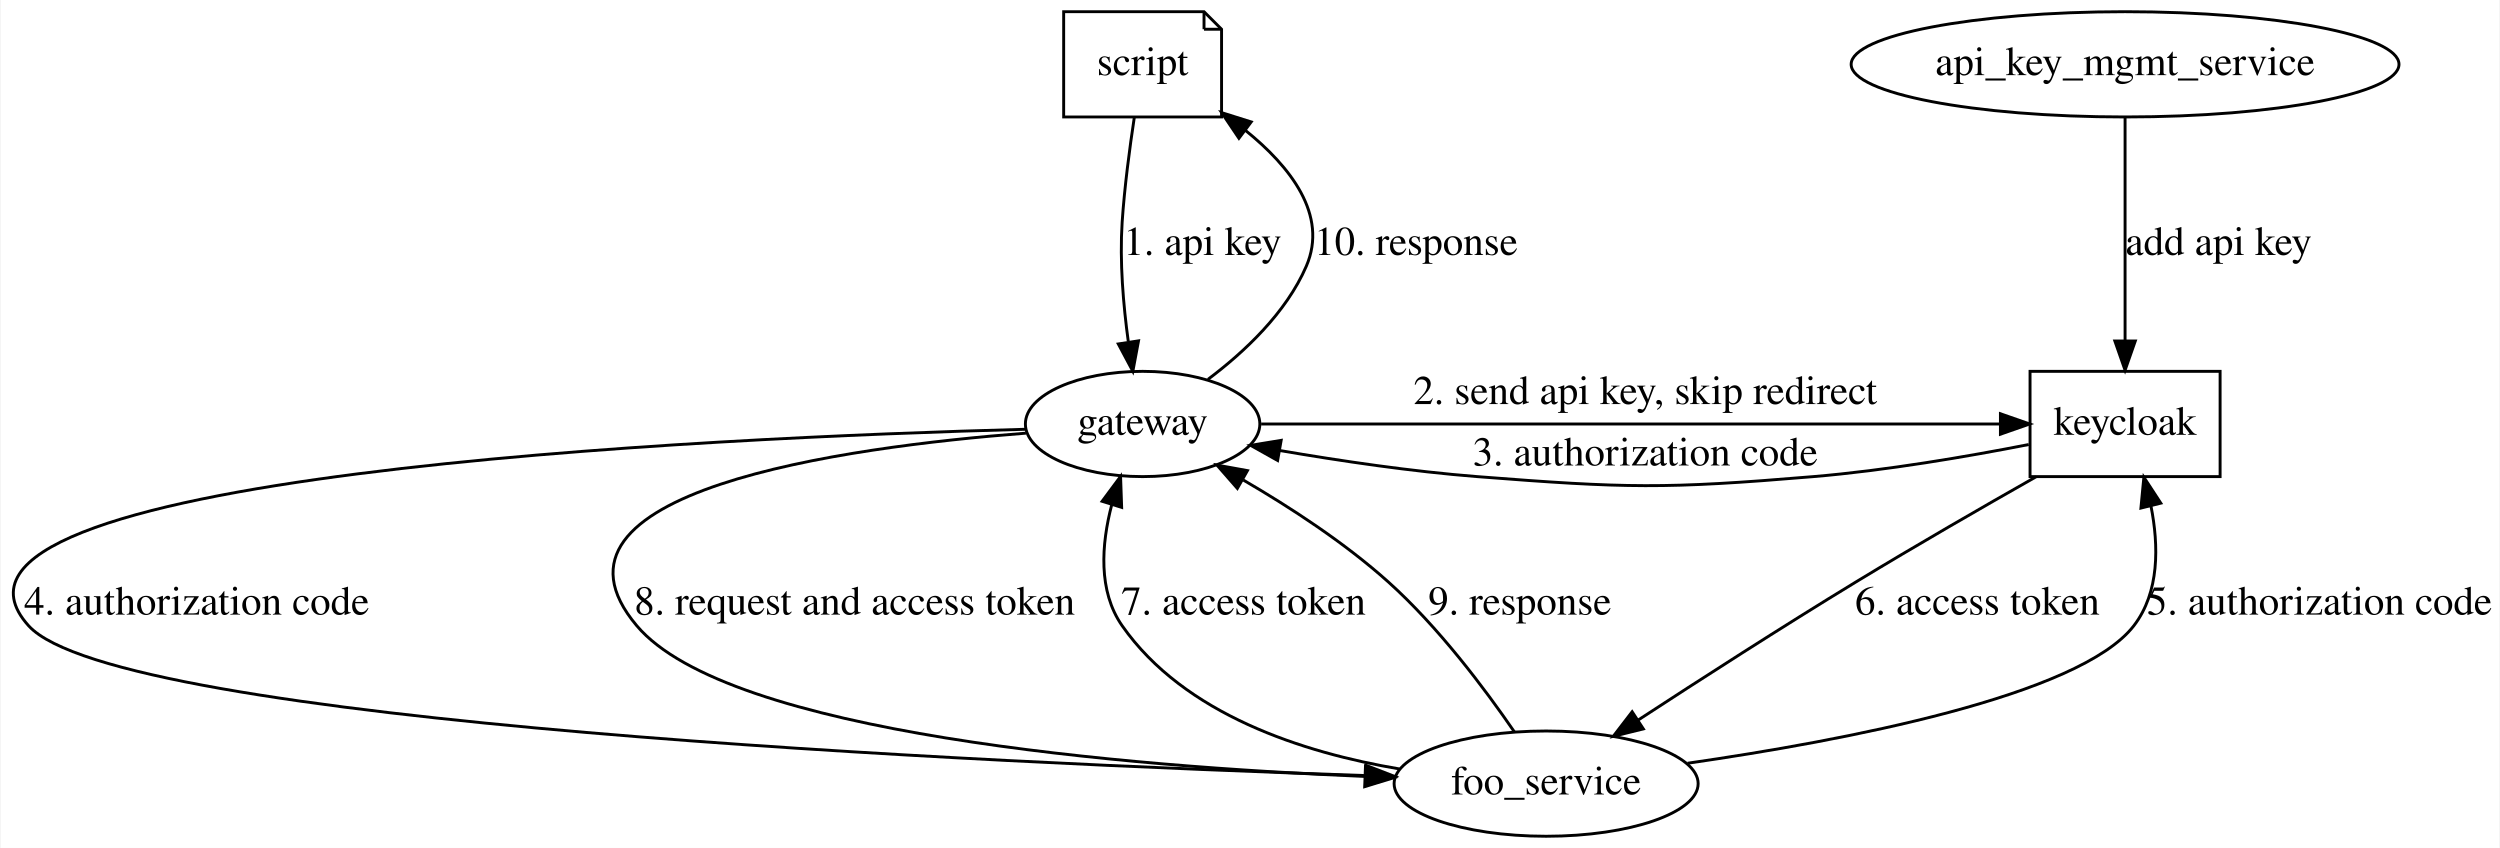
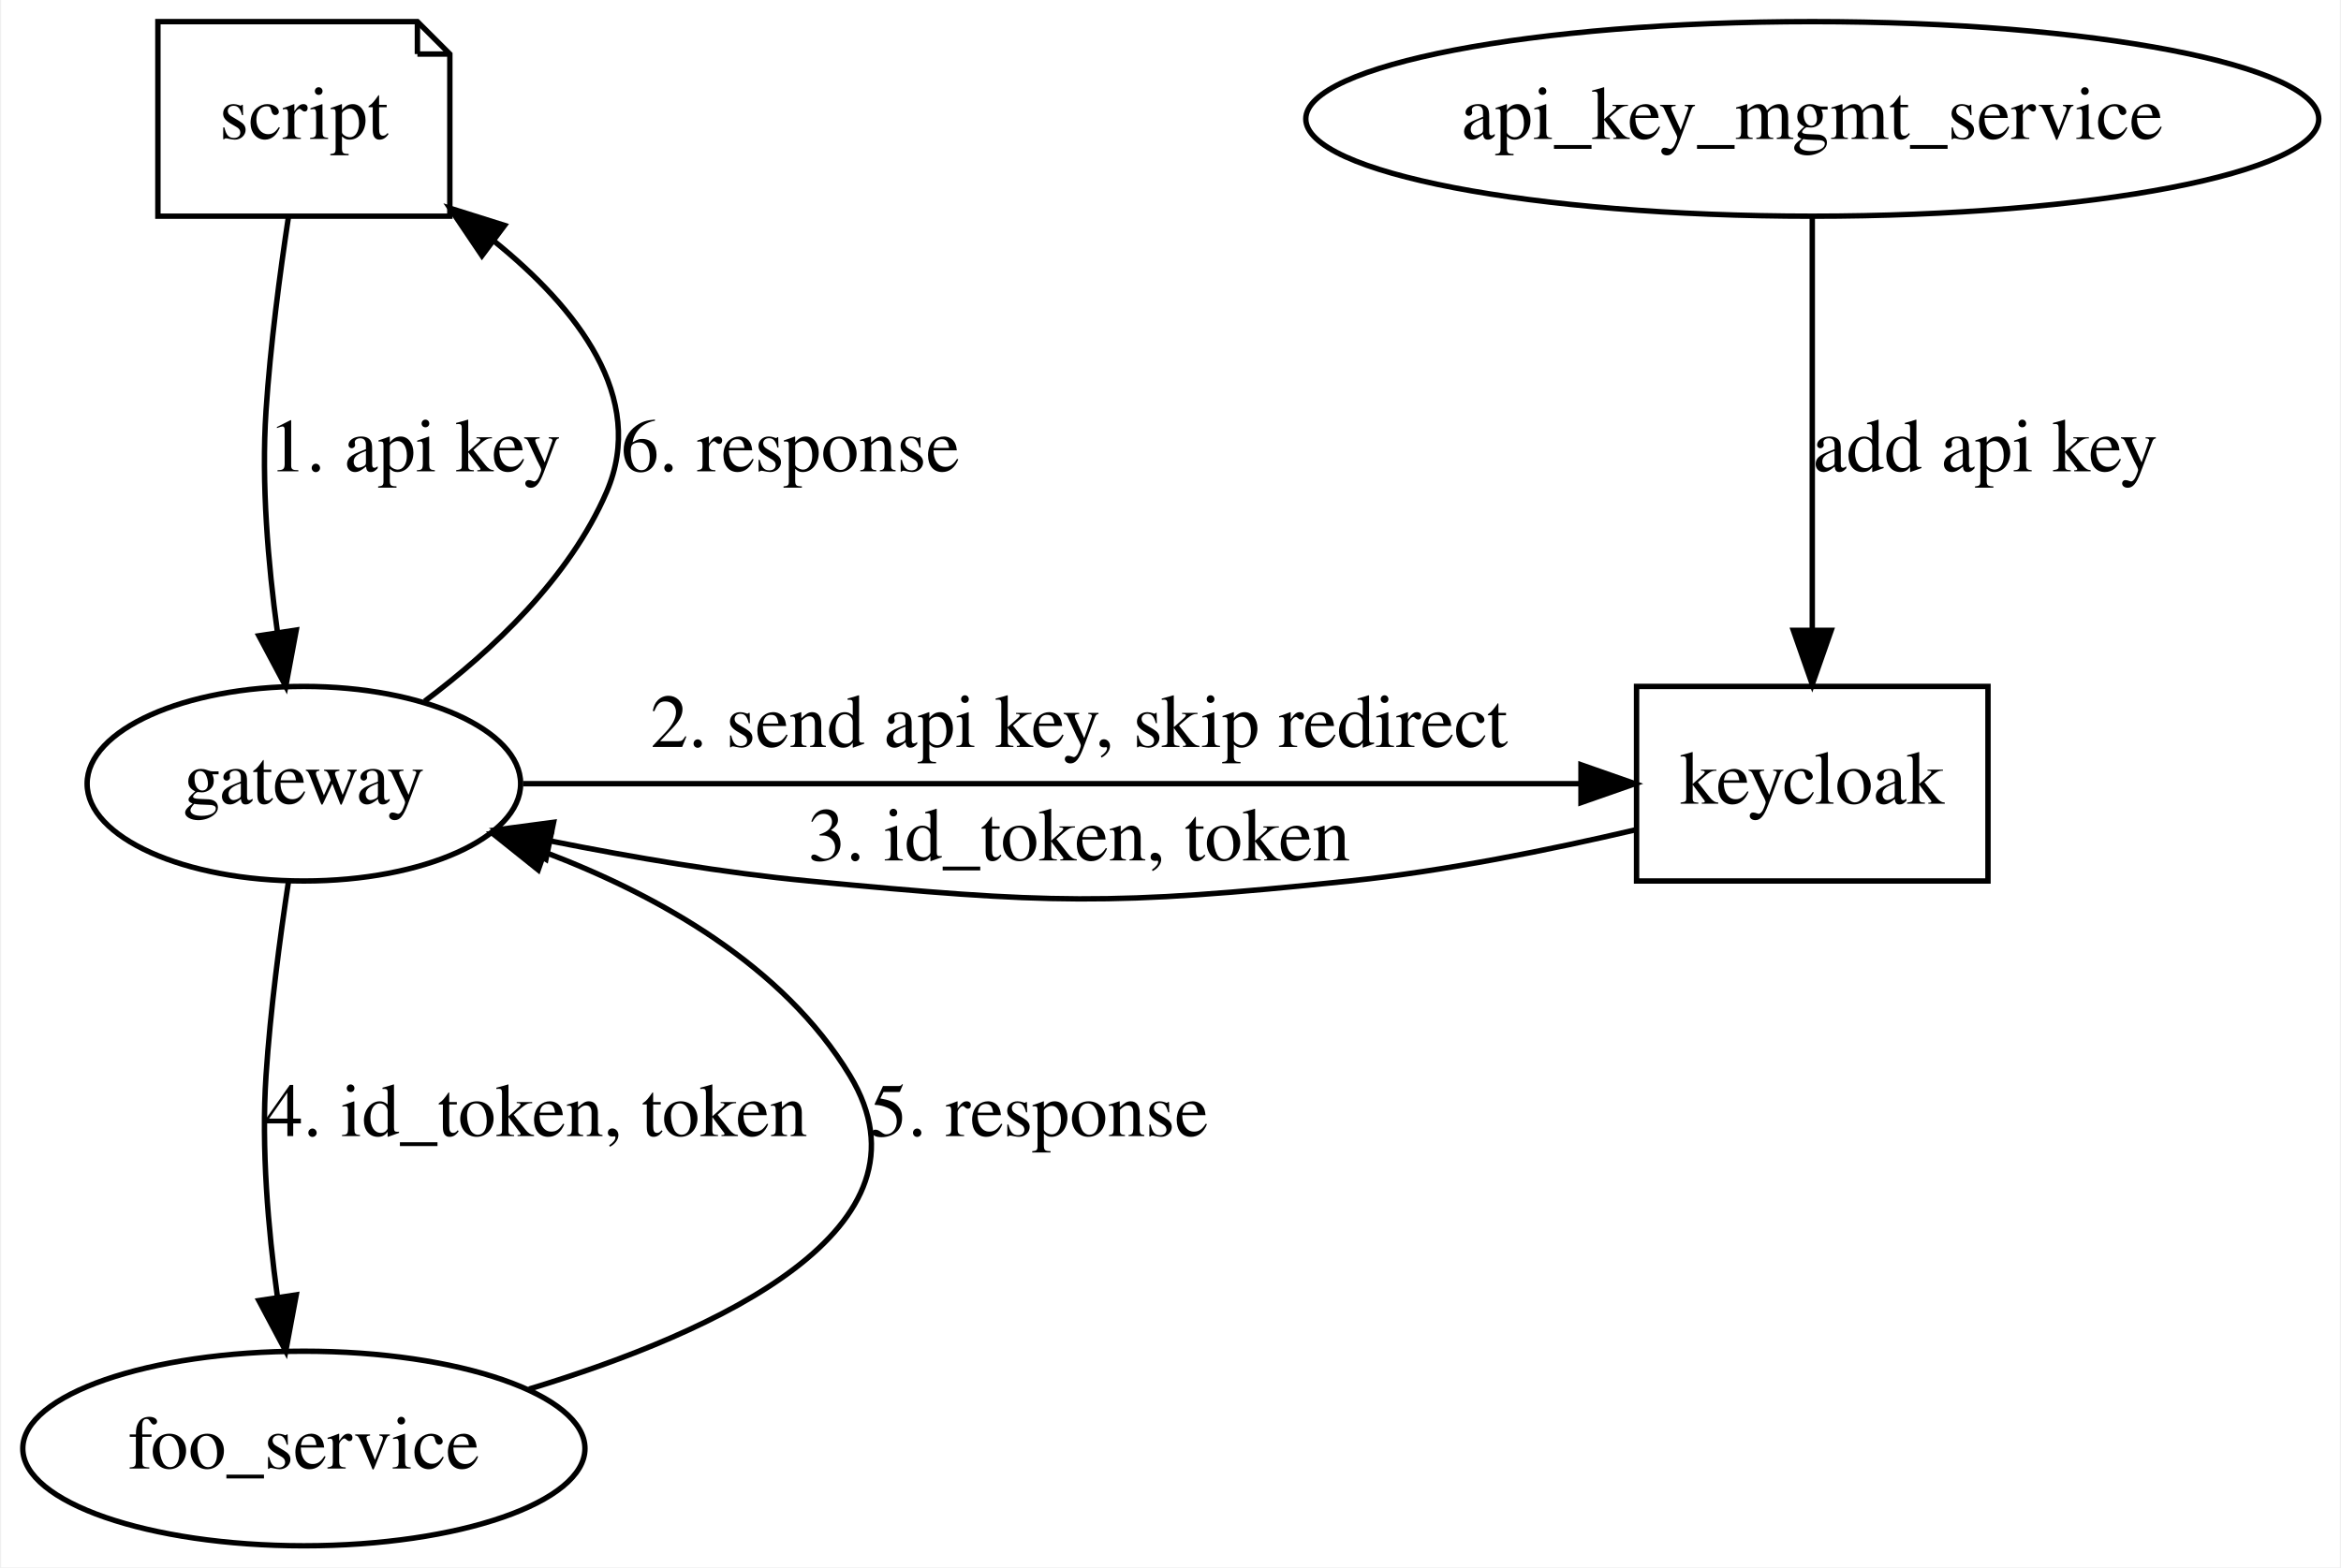
- <svg xmlns="http://www.w3.org/2000/svg" width="855pt" height="290pt" viewBox="0.00 0.00 854.55 290.00">
+ <svg xmlns="http://www.w3.org/2000/svg" width="433pt" height="290pt" viewBox="0.00 0.00 432.59 290.00">
  <g id="graph0" class="graph" transform="scale(1 1) rotate(0) translate(4 286)">
-     <polygon fill="white" stroke="transparent" points="-4,4 -4,-286 850.55,-286 850.55,4 -4,4" />
+     <polygon fill="white" stroke="transparent" points="-4,4 -4,-286 428.59,-286 428.59,4 -4,4" />
    <g id="node1" class="node">
-       <polygon fill="none" stroke="black" points="407.55,-282 359.55,-282 359.55,-246 413.55,-246 413.55,-276 407.55,-282" />
-       <polyline fill="none" stroke="black" points="407.55,-282 407.55,-276 " />
-       <polyline fill="none" stroke="black" points="413.55,-276 407.55,-276 " />
-       <text text-anchor="middle" x="386.55" y="-260.3" font-family="Times,serif" font-size="14.00">script</text>
+       <polygon fill="none" stroke="black" points="73,-282 25,-282 25,-246 79,-246 79,-276 73,-282" />
+       <polyline fill="none" stroke="black" points="73,-282 73,-276 " />
+       <polyline fill="none" stroke="black" points="79,-276 73,-276 " />
+       <text text-anchor="middle" x="52" y="-260.3" font-family="Times,serif" font-size="14.00">script</text>
    </g>
    <g id="node2" class="node">
-       <ellipse fill="none" stroke="black" cx="386.55" cy="-141" rx="40.09" ry="18" />
-       <text text-anchor="middle" x="386.55" y="-137.3" font-family="Times,serif" font-size="14.00">gateway</text>
+       <ellipse fill="none" stroke="black" cx="52" cy="-141" rx="40.09" ry="18" />
+       <text text-anchor="middle" x="52" y="-137.3" font-family="Times,serif" font-size="14.00">gateway</text>
    </g>
    <g id="edge1" class="edge">
-       <path fill="none" stroke="black" d="M383.71,-245.87C382.14,-235.52 380.35,-222.04 379.55,-210 378.67,-196.54 379.95,-181.62 381.65,-169.19" />
-       <polygon fill="black" stroke="black" points="385.15,-169.43 383.21,-159.02 378.23,-168.37 385.15,-169.43" />
-       <text text-anchor="middle" x="407.05" y="-198.8" font-family="Times,serif" font-size="14.00">1. api key</text>
+       <path fill="none" stroke="black" d="M49.15,-245.87C47.58,-235.52 45.79,-222.04 45,-210 44.11,-196.54 45.39,-181.62 47.09,-169.19" />
+       <polygon fill="black" stroke="black" points="50.59,-169.43 48.65,-159.02 43.68,-168.37 50.59,-169.43" />
+       <text text-anchor="middle" x="72.5" y="-198.8" font-family="Times,serif" font-size="14.00">1. api key</text>
    </g>
-     <g id="edge10" class="edge">
-       <path fill="none" stroke="black" d="M408.9,-156.26C421.34,-165.6 435.67,-179.02 442.55,-195 450.07,-212.47 437.08,-229 421.73,-241.4" />
-       <polygon fill="black" stroke="black" points="419.49,-238.7 413.58,-247.48 423.68,-244.3 419.49,-238.7" />
-       <text text-anchor="middle" x="480.05" y="-198.8" font-family="Times,serif" font-size="14.00">10. response</text>
+     <g id="edge6" class="edge">
+       <path fill="none" stroke="black" d="M74.34,-156.26C86.78,-165.6 101.12,-179.02 108,-195 115.51,-212.47 102.52,-229 87.17,-241.4" />
+       <polygon fill="black" stroke="black" points="84.94,-238.7 79.02,-247.48 89.12,-244.3 84.94,-238.7" />
+       <text text-anchor="middle" x="142" y="-198.8" font-family="Times,serif" font-size="14.00">6. response</text>
    </g>
    <g id="node3" class="node">
-       <polygon fill="none" stroke="black" points="755.05,-159 690.05,-159 690.05,-123 755.05,-123 755.05,-159" />
-       <text text-anchor="middle" x="722.55" y="-137.3" font-family="Times,serif" font-size="14.00">keycloak</text>
+       <polygon fill="none" stroke="black" points="363.5,-159 298.5,-159 298.5,-123 363.5,-123 363.5,-159" />
+       <text text-anchor="middle" x="331" y="-137.3" font-family="Times,serif" font-size="14.00">keycloak</text>
    </g>
    <g id="edge2" class="edge">
-       <path fill="none" stroke="black" d="M427.08,-141C490.9,-141 614.26,-141 679.57,-141" />
-       <polygon fill="black" stroke="black" points="679.92,-144.5 689.92,-141 679.92,-137.5 679.92,-144.5" />
-       <text text-anchor="middle" x="558.45" y="-147.8" font-family="Times,serif" font-size="14.00">2. send api key, skip redirect</text>
+       <path fill="none" stroke="black" d="M92.56,-141C144.71,-141 234.84,-141 288.09,-141" />
+       <polygon fill="black" stroke="black" points="288.22,-144.5 298.22,-141 288.22,-137.5 288.22,-144.5" />
+       <text text-anchor="middle" x="195.39" y="-147.8" font-family="Times,serif" font-size="14.00">2. send api key, skip redirect</text>
    </g>
    <g id="node4" class="node">
-       <ellipse fill="none" stroke="black" cx="524.55" cy="-18" rx="51.99" ry="18" />
-       <text text-anchor="middle" x="524.55" y="-14.3" font-family="Times,serif" font-size="14.00">foo_service</text>
+       <ellipse fill="none" stroke="black" cx="52" cy="-18" rx="51.99" ry="18" />
+       <text text-anchor="middle" x="52" y="-14.3" font-family="Times,serif" font-size="14.00">foo_service</text>
    </g>
    <g id="edge4" class="edge">
-       <path fill="none" stroke="black" d="M346.45,-139.19C239.51,-136.34 -41.28,-123.86 5.55,-72 35.7,-38.62 331.49,-25.13 462.57,-20.76" />
-       <polygon fill="black" stroke="black" points="462.96,-24.25 472.84,-20.43 462.74,-17.26 462.96,-24.25" />
-       <text text-anchor="middle" x="63.05" y="-75.8" font-family="Times,serif" font-size="14.00">4. authorization code</text>
-     </g>
-     <g id="edge8" class="edge">
-       <path fill="none" stroke="black" d="M346.64,-137.86C284.29,-133.06 174.74,-117.99 213.55,-72 244.76,-35.02 381.05,-23.84 462.49,-20.46" />
-       <polygon fill="black" stroke="black" points="462.77,-23.95 472.63,-20.07 462.5,-16.96 462.77,-23.95" />
-       <text text-anchor="middle" x="288.05" y="-75.8" font-family="Times,serif" font-size="14.00">8. request and access token</text>
+       <path fill="none" stroke="black" d="M49.15,-122.87C47.58,-112.52 45.79,-99.04 45,-87 44.11,-73.54 45.39,-58.62 47.09,-46.19" />
+       <polygon fill="black" stroke="black" points="50.59,-46.43 48.65,-36.02 43.68,-45.37 50.59,-46.43" />
+       <text text-anchor="middle" x="95" y="-75.8" font-family="Times,serif" font-size="14.00">4. id_token, token</text>
    </g>
    <g id="edge3" class="edge">
-       <path fill="none" stroke="black" d="M689.6,-133.97C668.63,-129.86 640.83,-125.09 615.95,-123 565.02,-118.73 551.91,-119.02 500.95,-123 478.66,-124.74 454.15,-128.37 433.55,-131.91" />
-       <polygon fill="black" stroke="black" points="432.72,-128.51 423.48,-133.69 433.93,-135.4 432.72,-128.51" />
-       <text text-anchor="middle" x="558.45" y="-126.8" font-family="Times,serif" font-size="14.00">3. authorization code</text>
+       <path fill="none" stroke="black" d="M298.32,-132.47C282.47,-128.76 263.07,-124.84 245.39,-123 201.19,-118.4 189.64,-118.78 145.39,-123 129.77,-124.49 112.87,-127.36 97.79,-130.37" />
+       <polygon fill="black" stroke="black" points="96.77,-127.01 87.69,-132.47 98.19,-133.86 96.77,-127.01" />
+       <text text-anchor="middle" x="195.39" y="-126.8" font-family="Times,serif" font-size="14.00">3. id_token, token</text>
    </g>
-     <g id="edge6" class="edge">
-       <path fill="none" stroke="black" d="M692.09,-122.93C674.07,-112.72 650.87,-99.36 630.55,-87 605.22,-71.59 576.98,-53.42 556.02,-39.74" />
-       <polygon fill="black" stroke="black" points="557.8,-36.72 547.51,-34.18 553.97,-42.58 557.8,-36.72" />
-       <text text-anchor="middle" x="672.05" y="-75.8" font-family="Times,serif" font-size="14.00">6. access token</text>
+     <g id="edge5" class="edge">
+       <path fill="none" stroke="black" d="M93.66,-29C128.55,-39.58 170.11,-58.69 153,-87 140.65,-107.43 117.53,-120.37 96.53,-128.34" />
+       <polygon fill="black" stroke="black" points="95.35,-125.05 87.08,-131.67 97.67,-131.65 95.35,-125.05" />
+       <text text-anchor="middle" x="188" y="-75.8" font-family="Times,serif" font-size="14.00">5. response</text>
+     </g>
+     <g id="node5" class="node">
+       <ellipse fill="none" stroke="black" cx="331" cy="-264" rx="93.68" ry="18" />
+       <text text-anchor="middle" x="331" y="-260.3" font-family="Times,serif" font-size="14.00">api_key_mgmt_service</text>
    </g>
    <g id="edge7" class="edge">
-       <path fill="none" stroke="black" d="M474.4,-23.02C441.52,-28.56 400.83,-41.58 379.55,-72 371.26,-83.86 372.46,-99.85 375.98,-113.34" />
-       <polygon fill="black" stroke="black" points="372.7,-114.56 379.01,-123.06 379.38,-112.47 372.7,-114.56" />
-       <text text-anchor="middle" x="421.05" y="-75.8" font-family="Times,serif" font-size="14.00">7. access token</text>
-     </g>
-     <g id="edge9" class="edge">
-       <path fill="none" stroke="black" d="M513.7,-35.69C503.66,-50.32 487.72,-71.6 470.55,-87 455.64,-100.38 436.96,-112.53 421,-121.82" />
-       <polygon fill="black" stroke="black" points="418.95,-118.96 411.97,-126.94 422.4,-125.05 418.95,-118.96" />
-       <text text-anchor="middle" x="515.55" y="-75.8" font-family="Times,serif" font-size="14.00">9. response</text>
-     </g>
-     <g id="edge5" class="edge">
-       <path fill="none" stroke="black" d="M572.92,-24.97C626.27,-32.67 707.05,-47.99 725.55,-72 734.35,-83.41 734.09,-99.38 731.4,-112.97" />
-       <polygon fill="black" stroke="black" points="727.97,-112.24 728.98,-122.79 734.77,-113.92 727.97,-112.24" />
-       <text text-anchor="middle" x="789.05" y="-75.8" font-family="Times,serif" font-size="14.00">5. authorization code</text>
-     </g>
-     <g id="node5" class="node">
-       <ellipse fill="none" stroke="black" cx="722.55" cy="-264" rx="93.68" ry="18" />
-       <text text-anchor="middle" x="722.55" y="-260.3" font-family="Times,serif" font-size="14.00">api_key_mgmt_service</text>
-     </g>
-     <g id="edge11" class="edge">
-       <path fill="none" stroke="black" d="M722.55,-245.92C722.55,-226.04 722.55,-192.92 722.55,-169.42" />
-       <polygon fill="black" stroke="black" points="726.05,-169.38 722.55,-159.38 719.05,-169.38 726.05,-169.38" />
-       <text text-anchor="middle" x="754.55" y="-198.8" font-family="Times,serif" font-size="14.00">add api key</text>
+       <path fill="none" stroke="black" d="M331,-245.92C331,-226.04 331,-192.92 331,-169.42" />
+       <polygon fill="black" stroke="black" points="334.5,-169.38 331,-159.38 327.5,-169.38 334.5,-169.38" />
+       <text text-anchor="middle" x="363" y="-198.8" font-family="Times,serif" font-size="14.00">add api key</text>
    </g>
  </g>
</svg>
